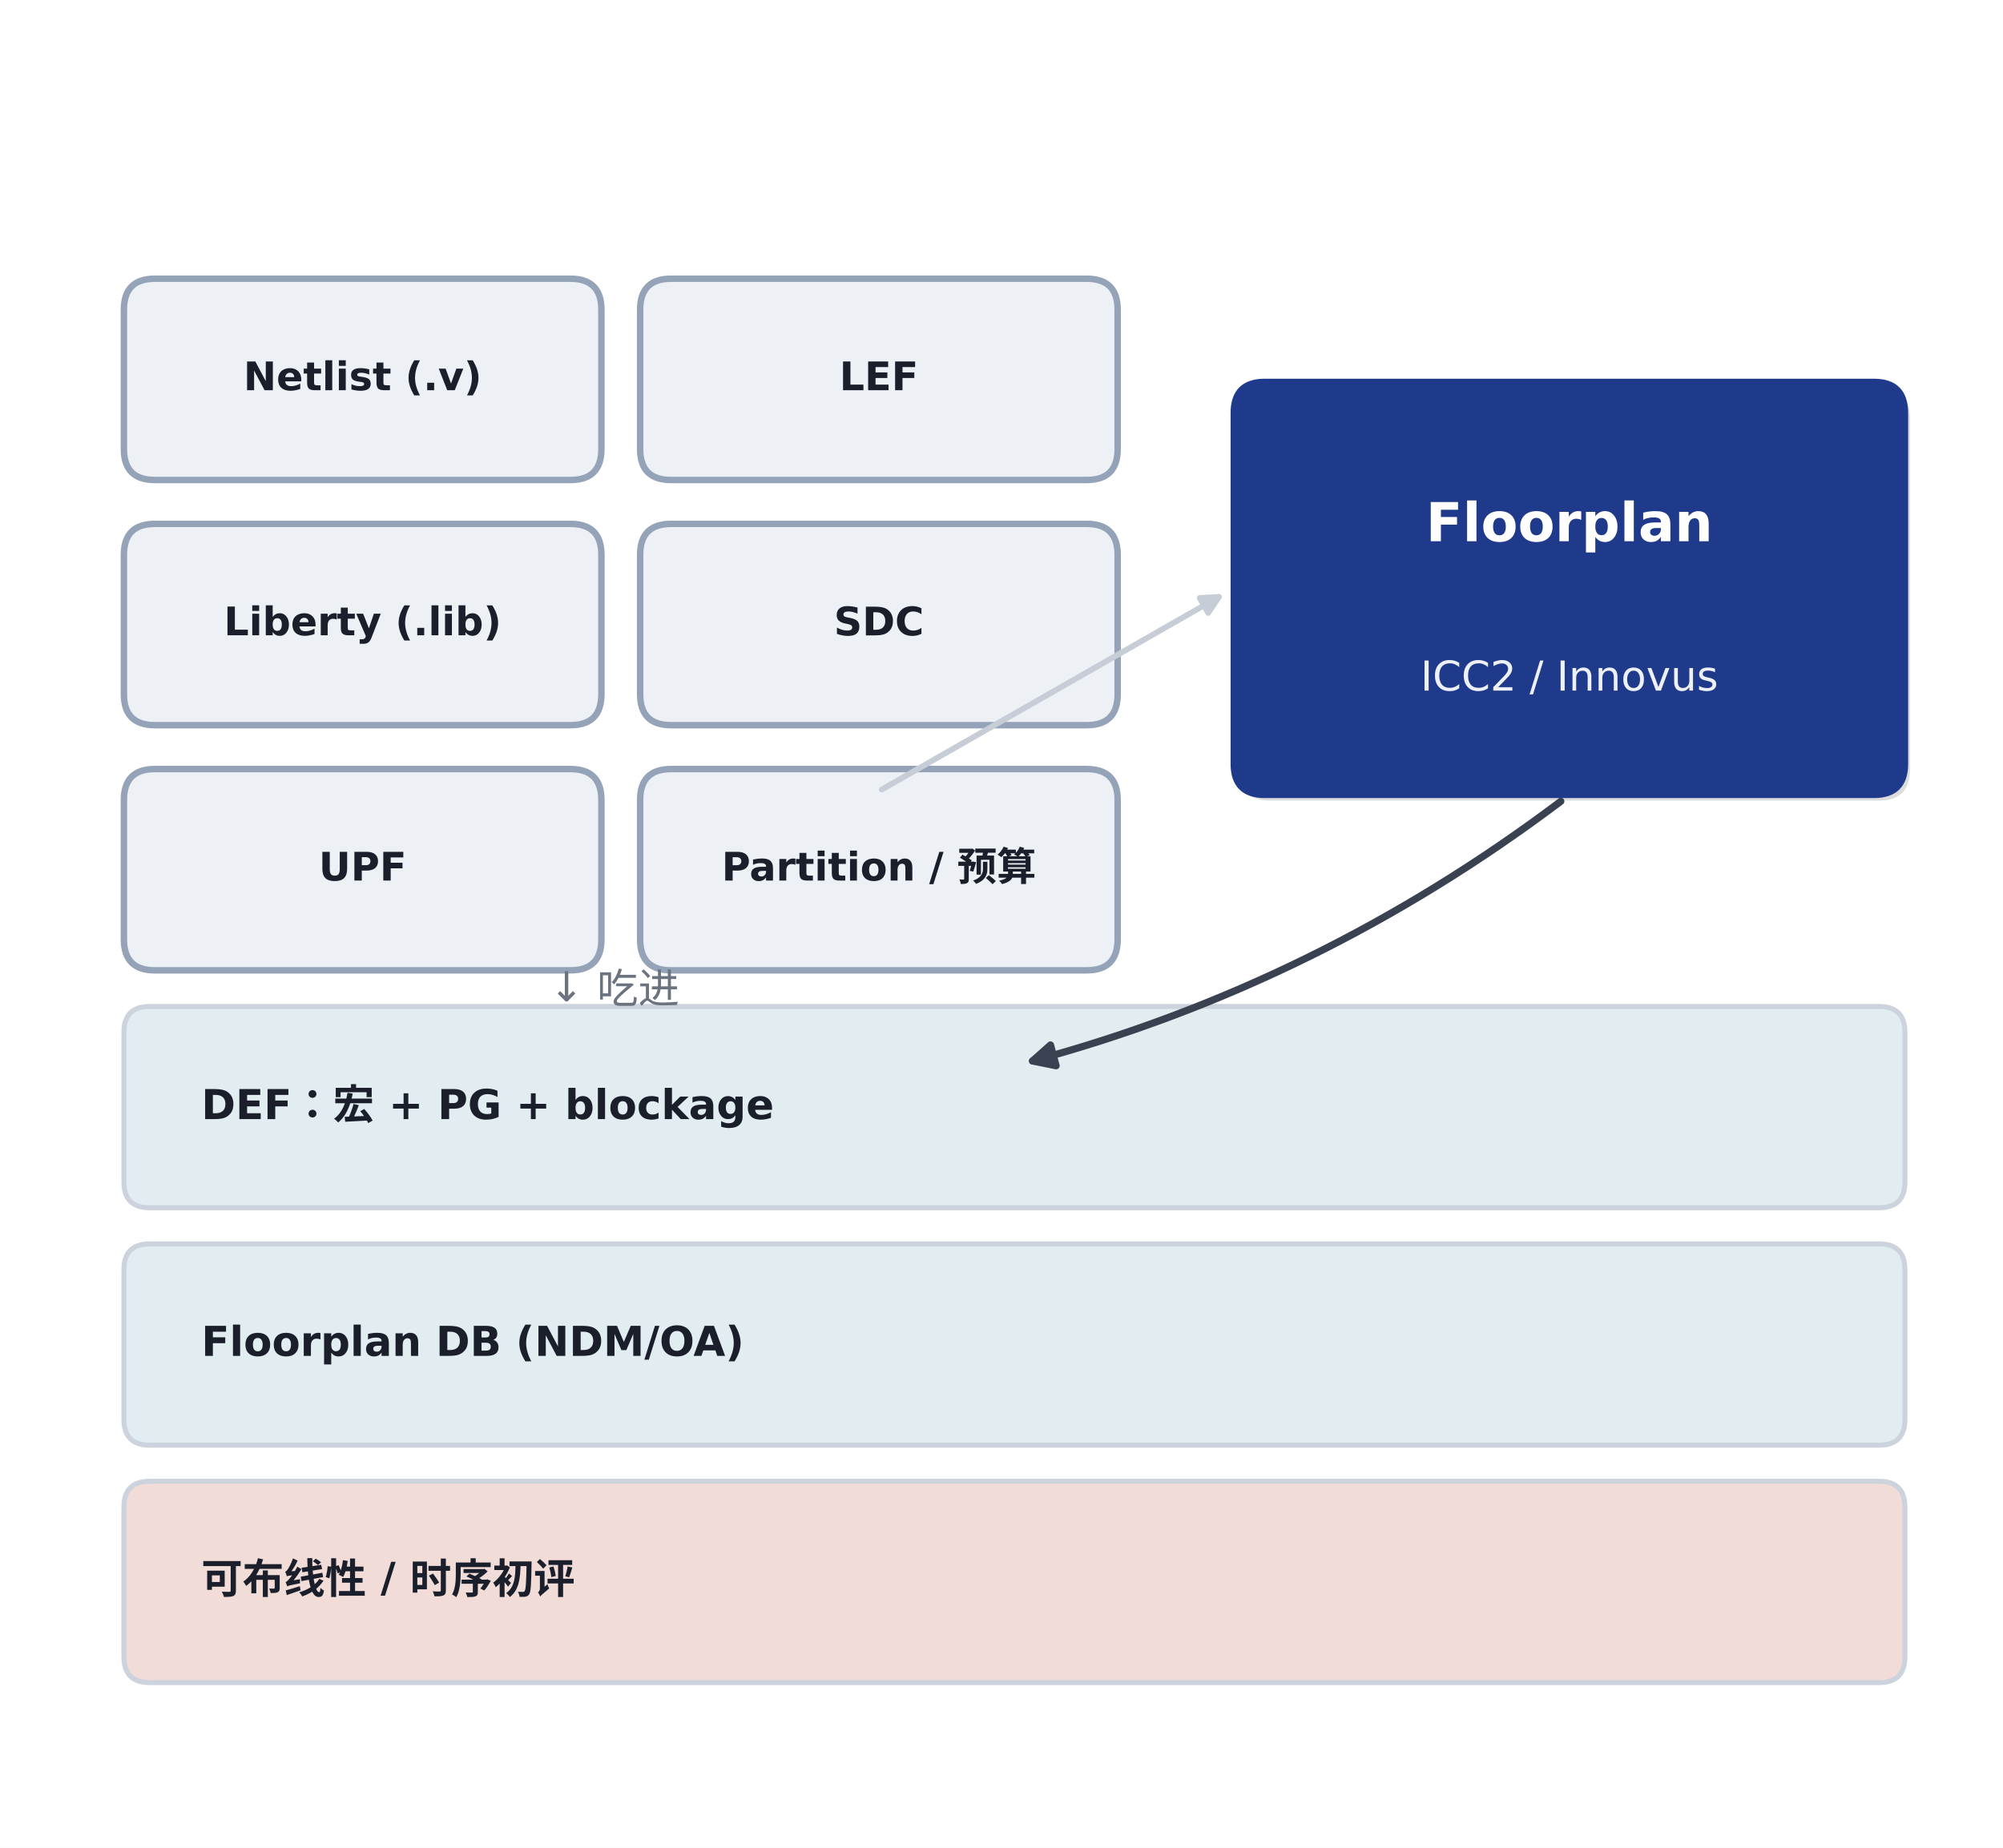
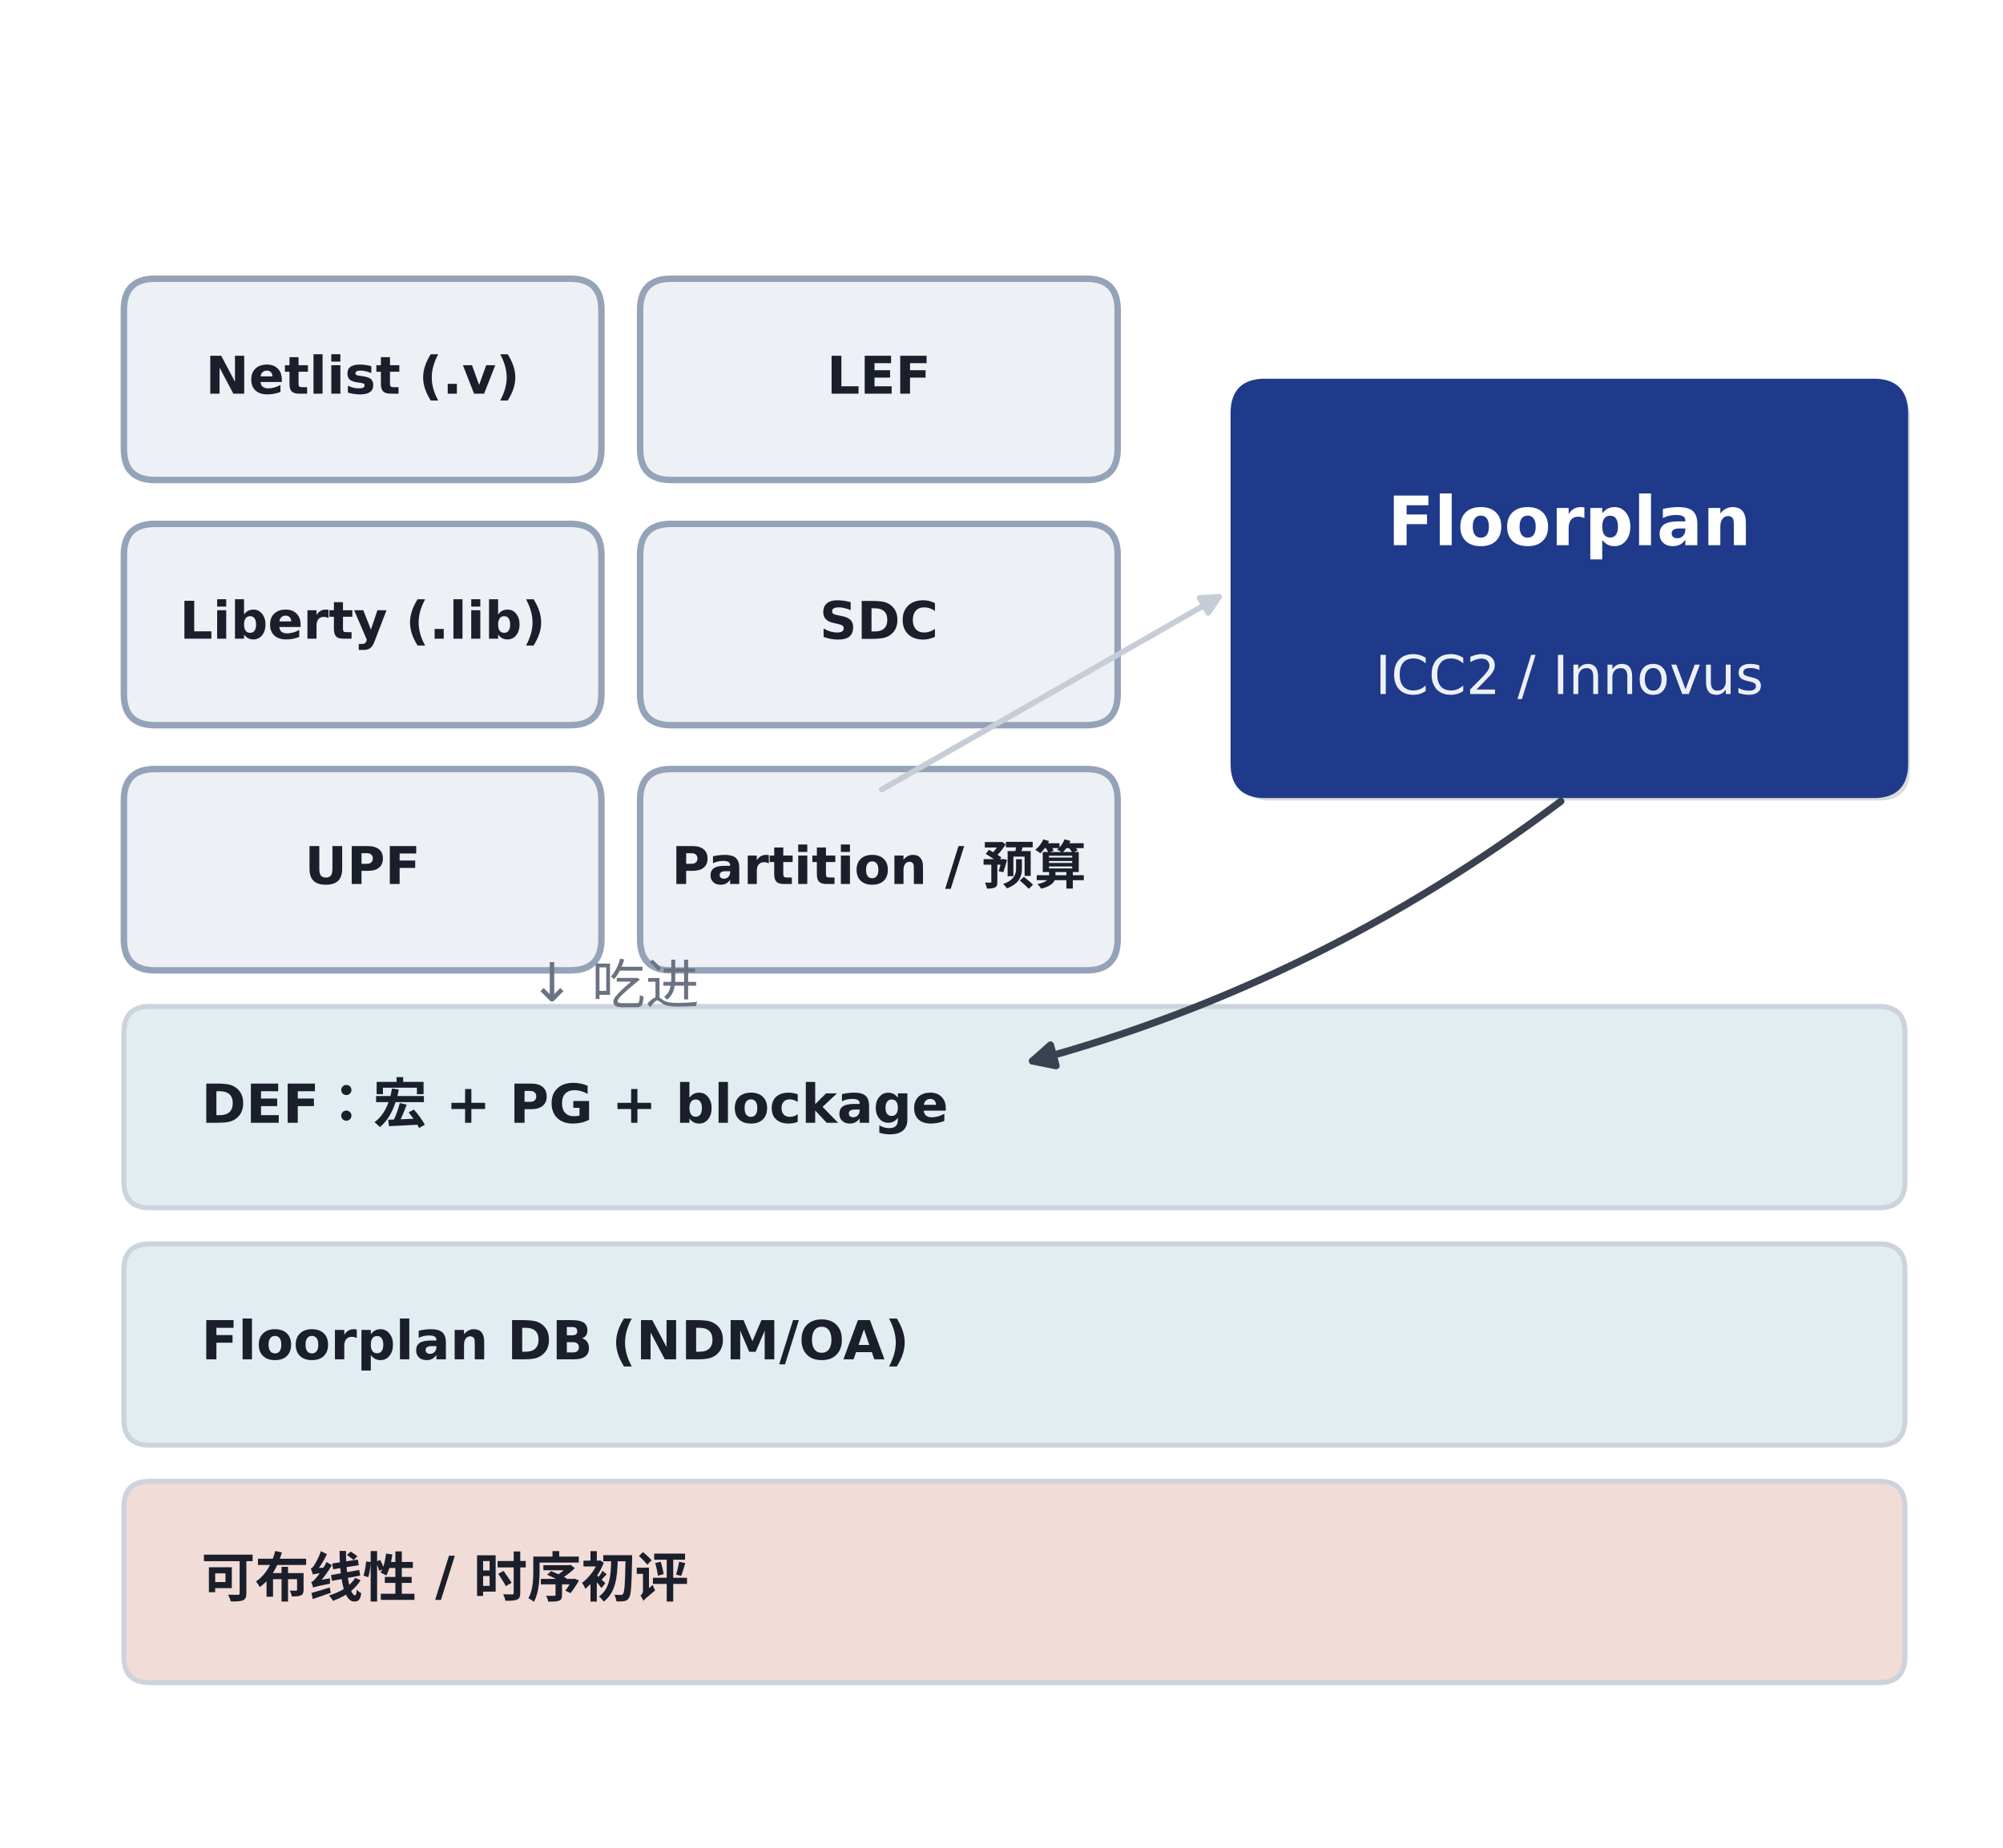
<svg xmlns="http://www.w3.org/2000/svg" width="558.72pt" height="515.52pt" viewBox="0 0 558.72 515.52" version="1.1">
  <defs>
    <style type="text/css">*{stroke-linejoin: round; stroke-linecap: butt}</style>
  </defs>
  <g id="figure_1">
    <g id="patch_1">
      <path d="M 0 515.52  L 558.72 515.52  L 558.72 0  L 0 0  z " style="fill: #ffffff" />
    </g>
    <g id="axes_1">
      <g id="patch_2">
-         <path d="M 5.76 509.76  L 552.96 509.76  L 552.96 5.76  L 5.76 5.76  z " clip-path="url(#peee5b4d51a)" style="fill: #ffffff" />
+         <path d="M 5.76 509.76  L 552.96 509.76  L 552.96 5.76  L 5.76 5.76  z " clip-path="url(#p55627e04cb)" style="fill: #ffffff" />
      </g>
      <g id="patch_3">
-         <path d="M 41.76 336.96  L 524.16 336.96  Q 531.36 336.96 531.36 329.76  L 531.36 288  Q 531.36 280.8 524.16 280.8  L 41.76 280.8  Q 34.56 280.8 34.56 288  L 34.56 329.76  Q 34.56 336.96 41.76 336.96  z " clip-path="url(#peee5b4d51a)" style="fill: #e1edf0; stroke: #cdd3dc; stroke-width: 1.4; stroke-linejoin: miter" />
+         <path d="M 41.76 336.96  L 524.16 336.96  Q 531.36 336.96 531.36 329.76  L 531.36 288  Q 531.36 280.8 524.16 280.8  L 41.76 280.8  Q 34.56 280.8 34.56 288  L 34.56 329.76  Q 34.56 336.96 41.76 336.96  z " clip-path="url(#p55627e04cb)" style="fill: #e1edf0; stroke: #cdd3dc; stroke-width: 1.4; stroke-linejoin: miter" />
      </g>
      <g id="patch_4">
-         <path d="M 41.76 403.2  L 524.16 403.2  Q 531.36 403.2 531.36 396  L 531.36 354.24  Q 531.36 347.04 524.16 347.04  L 41.76 347.04  Q 34.56 347.04 34.56 354.24  L 34.56 396  Q 34.56 403.2 41.76 403.2  z " clip-path="url(#peee5b4d51a)" style="fill: #e1edf0; stroke: #cdd3dc; stroke-width: 1.4; stroke-linejoin: miter" />
+         <path d="M 41.76 403.2  L 524.16 403.2  Q 531.36 403.2 531.36 396  L 531.36 354.24  Q 531.36 347.04 524.16 347.04  L 41.76 347.04  Q 34.56 347.04 34.56 354.24  L 34.56 396  Q 34.56 403.2 41.76 403.2  z " clip-path="url(#p55627e04cb)" style="fill: #e1edf0; stroke: #cdd3dc; stroke-width: 1.4; stroke-linejoin: miter" />
      </g>
      <g id="patch_5">
-         <path d="M 41.76 469.44  L 524.16 469.44  Q 531.36 469.44 531.36 462.24  L 531.36 420.48  Q 531.36 413.28 524.16 413.28  L 41.76 413.28  Q 34.56 413.28 34.56 420.48  L 34.56 462.24  Q 34.56 469.44 41.76 469.44  z " clip-path="url(#peee5b4d51a)" style="fill: #f1dcd8; stroke: #cdd3dc; stroke-width: 1.4; stroke-linejoin: miter" />
+         <path d="M 41.76 469.44  L 524.16 469.44  Q 531.36 469.44 531.36 462.24  L 531.36 420.48  Q 531.36 413.28 524.16 413.28  L 41.76 413.28  Q 34.56 413.28 34.56 420.48  L 34.56 462.24  Q 34.56 469.44 41.76 469.44  z " clip-path="url(#p55627e04cb)" style="fill: #f1dcd8; stroke: #cdd3dc; stroke-width: 1.4; stroke-linejoin: miter" />
      </g>
      <g id="patch_6">
-         <path d="M 43.2 133.92  L 159.12 133.92  Q 167.76 133.92 167.76 125.28  L 167.76 86.4  Q 167.76 77.76 159.12 77.76  L 43.2 77.76  Q 34.56 77.76 34.56 86.4  L 34.56 125.28  Q 34.56 133.92 43.2 133.92  z " clip-path="url(#peee5b4d51a)" style="fill: #edf0f4; stroke: #94a3b8; stroke-width: 1.8; stroke-linejoin: miter" />
+         <path d="M 43.2 133.92  L 159.12 133.92  Q 167.76 133.92 167.76 125.28  L 167.76 86.4  Q 167.76 77.76 159.12 77.76  L 43.2 77.76  Q 34.56 77.76 34.56 86.4  L 34.56 125.28  Q 34.56 133.92 43.2 133.92  z " clip-path="url(#p55627e04cb)" style="fill: #edf0f4; stroke: #94a3b8; stroke-width: 1.8; stroke-linejoin: miter" />
      </g>
      <g id="patch_7">
-         <path d="M 187.2 133.92  L 303.12 133.92  Q 311.76 133.92 311.76 125.28  L 311.76 86.4  Q 311.76 77.76 303.12 77.76  L 187.2 77.76  Q 178.56 77.76 178.56 86.4  L 178.56 125.28  Q 178.56 133.92 187.2 133.92  z " clip-path="url(#peee5b4d51a)" style="fill: #edf0f4; stroke: #94a3b8; stroke-width: 1.8; stroke-linejoin: miter" />
+         <path d="M 187.2 133.92  L 303.12 133.92  Q 311.76 133.92 311.76 125.28  L 311.76 86.4  Q 311.76 77.76 303.12 77.76  L 187.2 77.76  Q 178.56 77.76 178.56 86.4  L 178.56 125.28  Q 178.56 133.92 187.2 133.92  z " clip-path="url(#p55627e04cb)" style="fill: #edf0f4; stroke: #94a3b8; stroke-width: 1.8; stroke-linejoin: miter" />
      </g>
      <g id="patch_8">
-         <path d="M 43.2 202.32  L 159.12 202.32  Q 167.76 202.32 167.76 193.68  L 167.76 154.8  Q 167.76 146.16 159.12 146.16  L 43.2 146.16  Q 34.56 146.16 34.56 154.8  L 34.56 193.68  Q 34.56 202.32 43.2 202.32  z " clip-path="url(#peee5b4d51a)" style="fill: #edf0f4; stroke: #94a3b8; stroke-width: 1.8; stroke-linejoin: miter" />
+         <path d="M 43.2 202.32  L 159.12 202.32  Q 167.76 202.32 167.76 193.68  L 167.76 154.8  Q 167.76 146.16 159.12 146.16  L 43.2 146.16  Q 34.56 146.16 34.56 154.8  L 34.56 193.68  Q 34.56 202.32 43.2 202.32  z " clip-path="url(#p55627e04cb)" style="fill: #edf0f4; stroke: #94a3b8; stroke-width: 1.8; stroke-linejoin: miter" />
      </g>
      <g id="patch_9">
-         <path d="M 187.2 202.32  L 303.12 202.32  Q 311.76 202.32 311.76 193.68  L 311.76 154.8  Q 311.76 146.16 303.12 146.16  L 187.2 146.16  Q 178.56 146.16 178.56 154.8  L 178.56 193.68  Q 178.56 202.32 187.2 202.32  z " clip-path="url(#peee5b4d51a)" style="fill: #edf0f4; stroke: #94a3b8; stroke-width: 1.8; stroke-linejoin: miter" />
+         <path d="M 187.2 202.32  L 303.12 202.32  Q 311.76 202.32 311.76 193.68  L 311.76 154.8  Q 311.76 146.16 303.12 146.16  L 187.2 146.16  Q 178.56 146.16 178.56 154.8  L 178.56 193.68  Q 178.56 202.32 187.2 202.32  z " clip-path="url(#p55627e04cb)" style="fill: #edf0f4; stroke: #94a3b8; stroke-width: 1.8; stroke-linejoin: miter" />
      </g>
      <g id="patch_10">
-         <path d="M 43.2 270.72  L 159.12 270.72  Q 167.76 270.72 167.76 262.08  L 167.76 223.2  Q 167.76 214.56 159.12 214.56  L 43.2 214.56  Q 34.56 214.56 34.56 223.2  L 34.56 262.08  Q 34.56 270.72 43.2 270.72  z " clip-path="url(#peee5b4d51a)" style="fill: #edf0f4; stroke: #94a3b8; stroke-width: 1.8; stroke-linejoin: miter" />
+         <path d="M 43.2 270.72  L 159.12 270.72  Q 167.76 270.72 167.76 262.08  L 167.76 223.2  Q 167.76 214.56 159.12 214.56  L 43.2 214.56  Q 34.56 214.56 34.56 223.2  L 34.56 262.08  Q 34.56 270.72 43.2 270.72  z " clip-path="url(#p55627e04cb)" style="fill: #edf0f4; stroke: #94a3b8; stroke-width: 1.8; stroke-linejoin: miter" />
      </g>
      <g id="patch_11">
-         <path d="M 187.2 270.72  L 303.12 270.72  Q 311.76 270.72 311.76 262.08  L 311.76 223.2  Q 311.76 214.56 303.12 214.56  L 187.2 214.56  Q 178.56 214.56 178.56 223.2  L 178.56 262.08  Q 178.56 270.72 187.2 270.72  z " clip-path="url(#peee5b4d51a)" style="fill: #edf0f4; stroke: #94a3b8; stroke-width: 1.8; stroke-linejoin: miter" />
+         <path d="M 187.2 270.72  L 303.12 270.72  Q 311.76 270.72 311.76 262.08  L 311.76 223.2  Q 311.76 214.56 303.12 214.56  L 187.2 214.56  Q 178.56 214.56 178.56 223.2  L 178.56 262.08  Q 178.56 270.72 187.2 270.72  z " clip-path="url(#p55627e04cb)" style="fill: #edf0f4; stroke: #94a3b8; stroke-width: 1.8; stroke-linejoin: miter" />
      </g>
      <g id="text_1">
-         <text style="font-size: 11.5px; font-family: 'Microsoft YaHei', 'Microsoft YaHei UI', 'SimHei', 'Segoe UI', 'DejaVu Sans', sans-serif; text-anchor: middle; fill: #6b7280" x="171.36" y="279.36" transform="rotate(-0 171.36 279.36)">↓ 吃进</text>
+         <text style="font-size: 15px; font-family: 'Microsoft YaHei', 'Microsoft YaHei UI', 'SimHei', 'Segoe UI', 'DejaVu Sans', sans-serif; text-anchor: middle; fill: #6b7280" x="171.36" y="279.36" transform="rotate(-0 171.36 279.36)">↓ 吃进</text>
      </g>
      <g id="text_2">
-         <text style="font-weight: 700; font-size: 11.5px; font-family: 'Microsoft YaHei', 'Microsoft YaHei UI', 'SimHei', 'Segoe UI', 'DejaVu Sans', sans-serif; text-anchor: start; fill: #1a1f2b" x="56.16" y="312.232" transform="rotate(-0 56.16 312.2321)">DEF：宏 + PG + blockage</text>
+         <text style="font-weight: 700; font-size: 15px; font-family: 'Microsoft YaHei', 'Microsoft YaHei UI', 'SimHei', 'Segoe UI', 'DejaVu Sans', sans-serif; text-anchor: start; fill: #1a1f2b" x="56.16" y="313.252" transform="rotate(-0 56.16 313.2523)">DEF：宏 + PG + blockage</text>
      </g>
      <g id="text_3">
-         <text style="font-weight: 700; font-size: 11.5px; font-family: 'Microsoft YaHei', 'Microsoft YaHei UI', 'SimHei', 'Segoe UI', 'DejaVu Sans', sans-serif; text-anchor: start; fill: #1a1f2b" x="56.16" y="378.287" transform="rotate(-0 56.16 378.287)">Floorplan DB (NDM/OA)</text>
+         <text style="font-weight: 700; font-size: 15px; font-family: 'Microsoft YaHei', 'Microsoft YaHei UI', 'SimHei', 'Segoe UI', 'DejaVu Sans', sans-serif; text-anchor: start; fill: #1a1f2b" x="56.16" y="379.251" transform="rotate(-0 56.16 379.2509)">Floorplan DB (NDM/OA)</text>
      </g>
      <g id="text_4">
-         <text style="font-weight: 700; font-size: 11.5px; font-family: 'Microsoft YaHei', 'Microsoft YaHei UI', 'SimHei', 'Segoe UI', 'DejaVu Sans', sans-serif; text-anchor: start; fill: #1a1f2b" x="56.16" y="444.527" transform="rotate(-0 56.16 444.527)">可布线性 / 时序初评</text>
+         <text style="font-weight: 700; font-size: 15px; font-family: 'Microsoft YaHei', 'Microsoft YaHei UI', 'SimHei', 'Segoe UI', 'DejaVu Sans', sans-serif; text-anchor: start; fill: #1a1f2b" x="56.16" y="445.491" transform="rotate(-0 56.16 445.4909)">可布线性 / 时序初评</text>
      </g>
      <g id="patch_12">
-         <path d="M 245.966 220.271  Q 293.761 192.96 340.003 166.536  " clip-path="url(#peee5b4d51a)" style="fill: none; stroke: #c7cdd6; stroke-width: 1.6; stroke-linecap: round" />
-         <path d="M 334.644 166.833  L 340.003 166.536  L 337.026 171.001  z " clip-path="url(#peee5b4d51a)" style="fill: #c7cdd6; stroke: #c7cdd6; stroke-width: 1.6; stroke-linecap: round" />
+         <path d="M 245.966 220.271  Q 293.761 192.96 340.003 166.536  " clip-path="url(#p55627e04cb)" style="fill: none; stroke: #c7cdd6; stroke-width: 1.6; stroke-linecap: round" />
+         <path d="M 334.644 166.833  L 340.003 166.536  L 337.026 171.001  z " clip-path="url(#p55627e04cb)" style="fill: #c7cdd6; stroke: #c7cdd6; stroke-width: 1.6; stroke-linecap: round" />
      </g>
      <g id="patch_13">
-         <path d="M 435.371 223.57  Q 367.667 274.52 288.017 296.006  " clip-path="url(#peee5b4d51a)" style="fill: none; stroke: #3a4252; stroke-width: 2; stroke-linecap: round" />
-         <path d="M 294.591 297.34  L 288.017 296.006  L 293.029 291.547  z " clip-path="url(#peee5b4d51a)" style="fill: #3a4252; stroke: #3a4252; stroke-width: 2; stroke-linecap: round" />
+         <path d="M 435.371 223.57  Q 367.667 274.52 288.017 296.006  " clip-path="url(#p55627e04cb)" style="fill: none; stroke: #3a4252; stroke-width: 2; stroke-linecap: round" />
+         <path d="M 294.591 297.34  L 288.017 296.006  L 293.029 291.547  z " clip-path="url(#p55627e04cb)" style="fill: #3a4252; stroke: #3a4252; stroke-width: 2; stroke-linecap: round" />
      </g>
      <g id="patch_14">
-         <path d="M 354.2 223.36  L 524.12 223.36  Q 532.76 223.36 532.76 214.72  L 532.76 116.8  Q 532.76 108.16 524.12 108.16  L 354.2 108.16  Q 345.56 108.16 345.56 116.8  L 345.56 214.72  Q 345.56 223.36 354.2 223.36  z " clip-path="url(#peee5b4d51a)" style="fill: #1a1f2b; opacity: 0.16" />
-         <path d="M 352.8 221.76  L 522.72 221.76  Q 531.36 221.76 531.36 213.12  L 531.36 115.2  Q 531.36 106.56 522.72 106.56  L 352.8 106.56  Q 344.16 106.56 344.16 115.2  L 344.16 213.12  Q 344.16 221.76 352.8 221.76  z " clip-path="url(#peee5b4d51a)" style="fill: #1f3a8a; stroke: #1f3a8a; stroke-width: 1.8; stroke-linejoin: miter" />
+         <path d="M 354.2 223.36  L 524.12 223.36  Q 532.76 223.36 532.76 214.72  L 532.76 116.8  Q 532.76 108.16 524.12 108.16  L 354.2 108.16  Q 345.56 108.16 345.56 116.8  L 345.56 214.72  Q 345.56 223.36 354.2 223.36  z " clip-path="url(#p55627e04cb)" style="fill: #1a1f2b; opacity: 0.16" />
+         <path d="M 352.8 221.76  L 522.72 221.76  Q 531.36 221.76 531.36 213.12  L 531.36 115.2  Q 531.36 106.56 522.72 106.56  L 352.8 106.56  Q 344.16 106.56 344.16 115.2  L 344.16 213.12  Q 344.16 221.76 352.8 221.76  z " clip-path="url(#p55627e04cb)" style="fill: #1f3a8a; stroke: #1f3a8a; stroke-width: 1.8; stroke-linejoin: miter" />
      </g>
      <g id="text_5">
-         <text style="font-weight: 700; font-size: 11px; font-family: 'Microsoft YaHei', 'Microsoft YaHei UI', 'SimHei', 'Segoe UI', 'DejaVu Sans', sans-serif; text-anchor: middle; fill: #1a1f2b" x="101.16" y="108.869" transform="rotate(-0 101.16 108.8693)">Netlist (.v)</text>
+         <text style="font-weight: 700; font-size: 14.5px; font-family: 'Microsoft YaHei', 'Microsoft YaHei UI', 'SimHei', 'Segoe UI', 'DejaVu Sans', sans-serif; text-anchor: middle; fill: #1a1f2b" x="101.16" y="109.833" transform="rotate(-0 101.16 109.8332)">Netlist (.v)</text>
      </g>
      <g id="text_6">
-         <text style="font-weight: 700; font-size: 11px; font-family: 'Microsoft YaHei', 'Microsoft YaHei UI', 'SimHei', 'Segoe UI', 'DejaVu Sans', sans-serif; text-anchor: middle; fill: #1a1f2b" x="245.16" y="108.869" transform="rotate(-0 245.16 108.8693)">LEF</text>
+         <text style="font-weight: 700; font-size: 14.5px; font-family: 'Microsoft YaHei', 'Microsoft YaHei UI', 'SimHei', 'Segoe UI', 'DejaVu Sans', sans-serif; text-anchor: middle; fill: #1a1f2b" x="245.16" y="109.833" transform="rotate(-0 245.16 109.8332)">LEF</text>
      </g>
      <g id="text_7">
-         <text style="font-weight: 700; font-size: 11px; font-family: 'Microsoft YaHei', 'Microsoft YaHei UI', 'SimHei', 'Segoe UI', 'DejaVu Sans', sans-serif; text-anchor: middle; fill: #1a1f2b" x="101.16" y="177.243" transform="rotate(-0 101.16 177.2427)">Liberty (.lib)</text>
+         <text style="font-weight: 700; font-size: 14.5px; font-family: 'Microsoft YaHei', 'Microsoft YaHei UI', 'SimHei', 'Segoe UI', 'DejaVu Sans', sans-serif; text-anchor: middle; fill: #1a1f2b" x="101.16" y="178.198" transform="rotate(-0 101.16 178.198)">Liberty (.lib)</text>
      </g>
      <g id="text_8">
-         <text style="font-weight: 700; font-size: 11px; font-family: 'Microsoft YaHei', 'Microsoft YaHei UI', 'SimHei', 'Segoe UI', 'DejaVu Sans', sans-serif; text-anchor: middle; fill: #1a1f2b" x="245.16" y="177.269" transform="rotate(-0 245.16 177.2693)">SDC</text>
+         <text style="font-weight: 700; font-size: 14.5px; font-family: 'Microsoft YaHei', 'Microsoft YaHei UI', 'SimHei', 'Segoe UI', 'DejaVu Sans', sans-serif; text-anchor: middle; fill: #1a1f2b" x="245.16" y="178.233" transform="rotate(-0 245.16 178.2332)">SDC</text>
      </g>
      <g id="text_9">
-         <text style="font-weight: 700; font-size: 11px; font-family: 'Microsoft YaHei', 'Microsoft YaHei UI', 'SimHei', 'Segoe UI', 'DejaVu Sans', sans-serif; text-anchor: middle; fill: #1a1f2b" x="101.16" y="245.669" transform="rotate(-0 101.16 245.6693)">UPF</text>
+         <text style="font-weight: 700; font-size: 14.5px; font-family: 'Microsoft YaHei', 'Microsoft YaHei UI', 'SimHei', 'Segoe UI', 'DejaVu Sans', sans-serif; text-anchor: middle; fill: #1a1f2b" x="101.16" y="246.633" transform="rotate(-0 101.16 246.6332)">UPF</text>
      </g>
      <g id="text_10">
-         <text style="font-weight: 700; font-size: 11px; font-family: 'Microsoft YaHei', 'Microsoft YaHei UI', 'SimHei', 'Segoe UI', 'DejaVu Sans', sans-serif; text-anchor: middle; fill: #1a1f2b" x="245.16" y="245.669" transform="rotate(-0 245.16 245.6693)">Partition / 预算</text>
+         <text style="font-weight: 700; font-size: 14.5px; font-family: 'Microsoft YaHei', 'Microsoft YaHei UI', 'SimHei', 'Segoe UI', 'DejaVu Sans', sans-serif; text-anchor: middle; fill: #1a1f2b" x="245.16" y="246.633" transform="rotate(-0 245.16 246.6332)">Partition / 预算</text>
      </g>
      <g id="text_11">
-         <text style="font-weight: 700; font-size: 15px; font-family: 'Microsoft YaHei', 'Microsoft YaHei UI', 'SimHei', 'Segoe UI', 'DejaVu Sans', sans-serif; text-anchor: middle; fill: #ffffff" x="437.76" y="151.011" transform="rotate(-0 437.76 151.0109)">Floorplan</text>
+         <text style="font-weight: 700; font-size: 19px; font-family: 'Microsoft YaHei', 'Microsoft YaHei UI', 'SimHei', 'Segoe UI', 'DejaVu Sans', sans-serif; text-anchor: middle; fill: #ffffff" x="437.76" y="152.112" transform="rotate(-0 437.76 152.1124)">Floorplan</text>
      </g>
      <g id="text_12">
-         <text style="font-size: 11.5px; font-family: 'Microsoft YaHei', 'Microsoft YaHei UI', 'SimHei', 'Segoe UI', 'DejaVu Sans', sans-serif; text-anchor: middle; fill: #ffffff; opacity: 0.92" x="437.76" y="192.671" transform="rotate(-0 437.76 192.671)">ICC2 / Innovus</text>
+         <text style="font-size: 15px; font-family: 'Microsoft YaHei', 'Microsoft YaHei UI', 'SimHei', 'Segoe UI', 'DejaVu Sans', sans-serif; text-anchor: middle; fill: #ffffff; opacity: 0.92" x="437.76" y="193.635" transform="rotate(-0 437.76 193.6349)">ICC2 / Innovus</text>
      </g>
    </g>
  </g>
  <defs>
-     <clipPath id="peee5b4d51a">
+     <clipPath id="p55627e04cb">
      <rect x="5.76" y="5.76" width="547.2" height="504" />
    </clipPath>
  </defs>
</svg>
